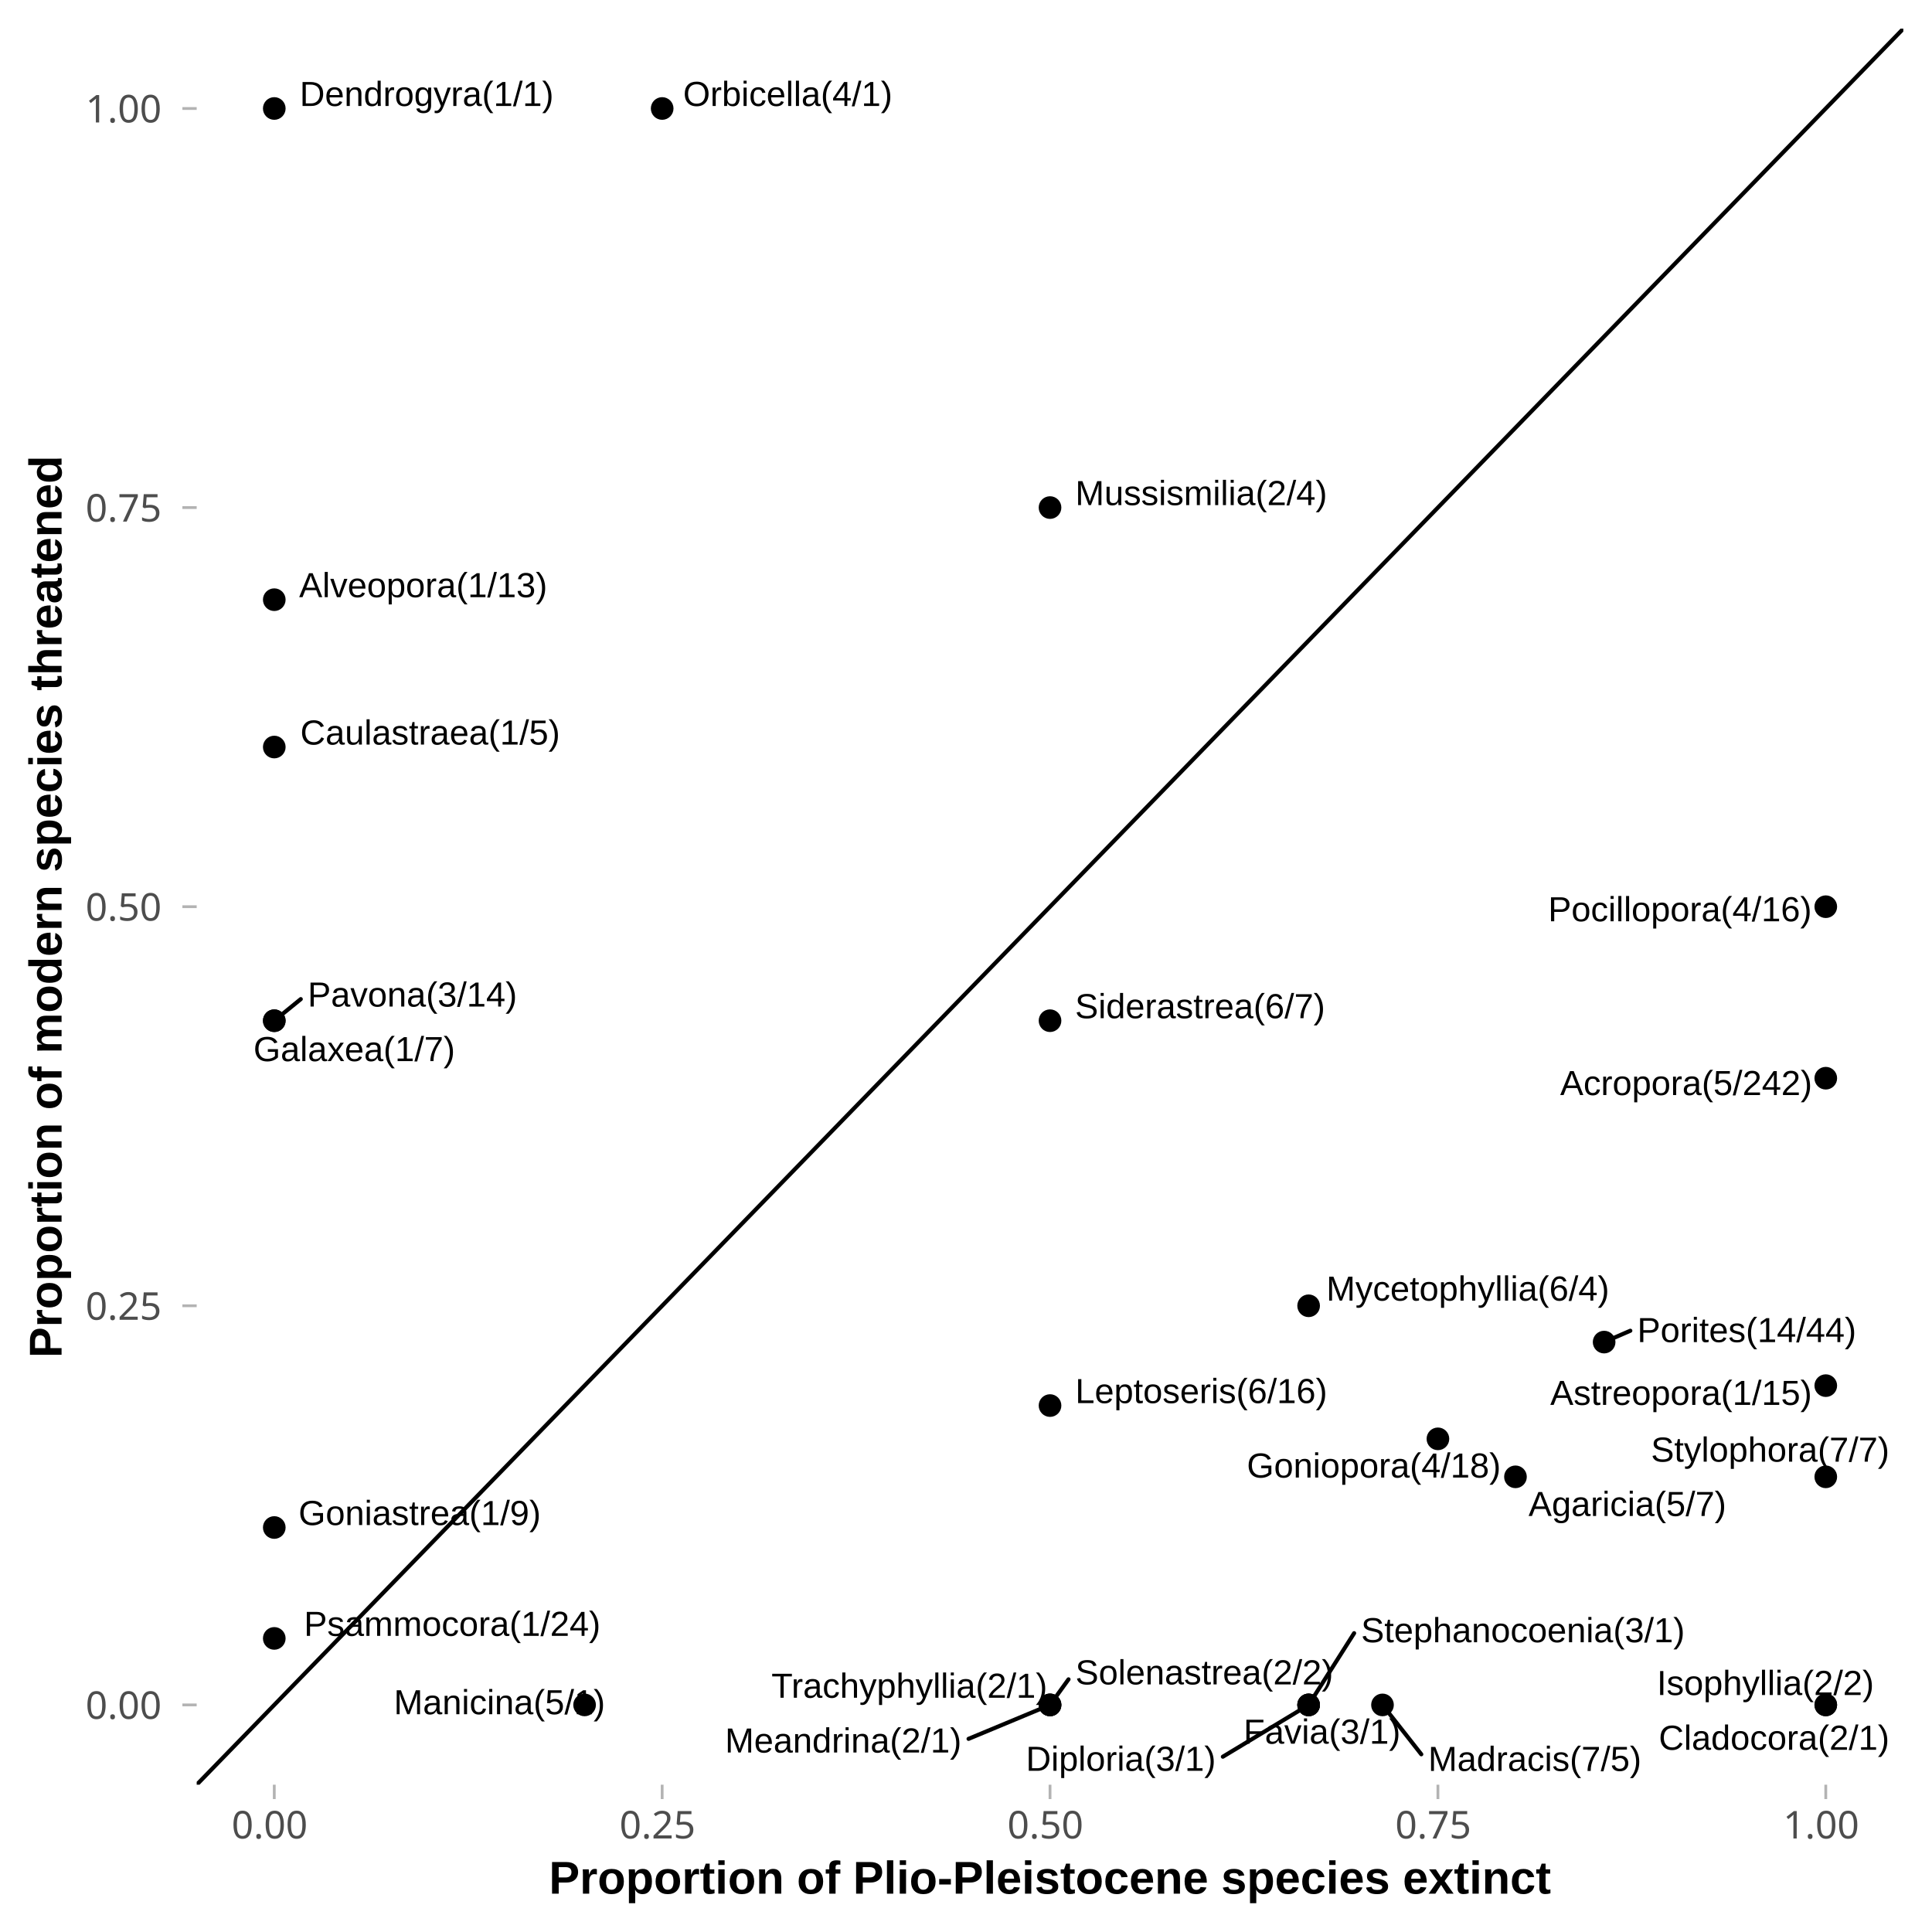
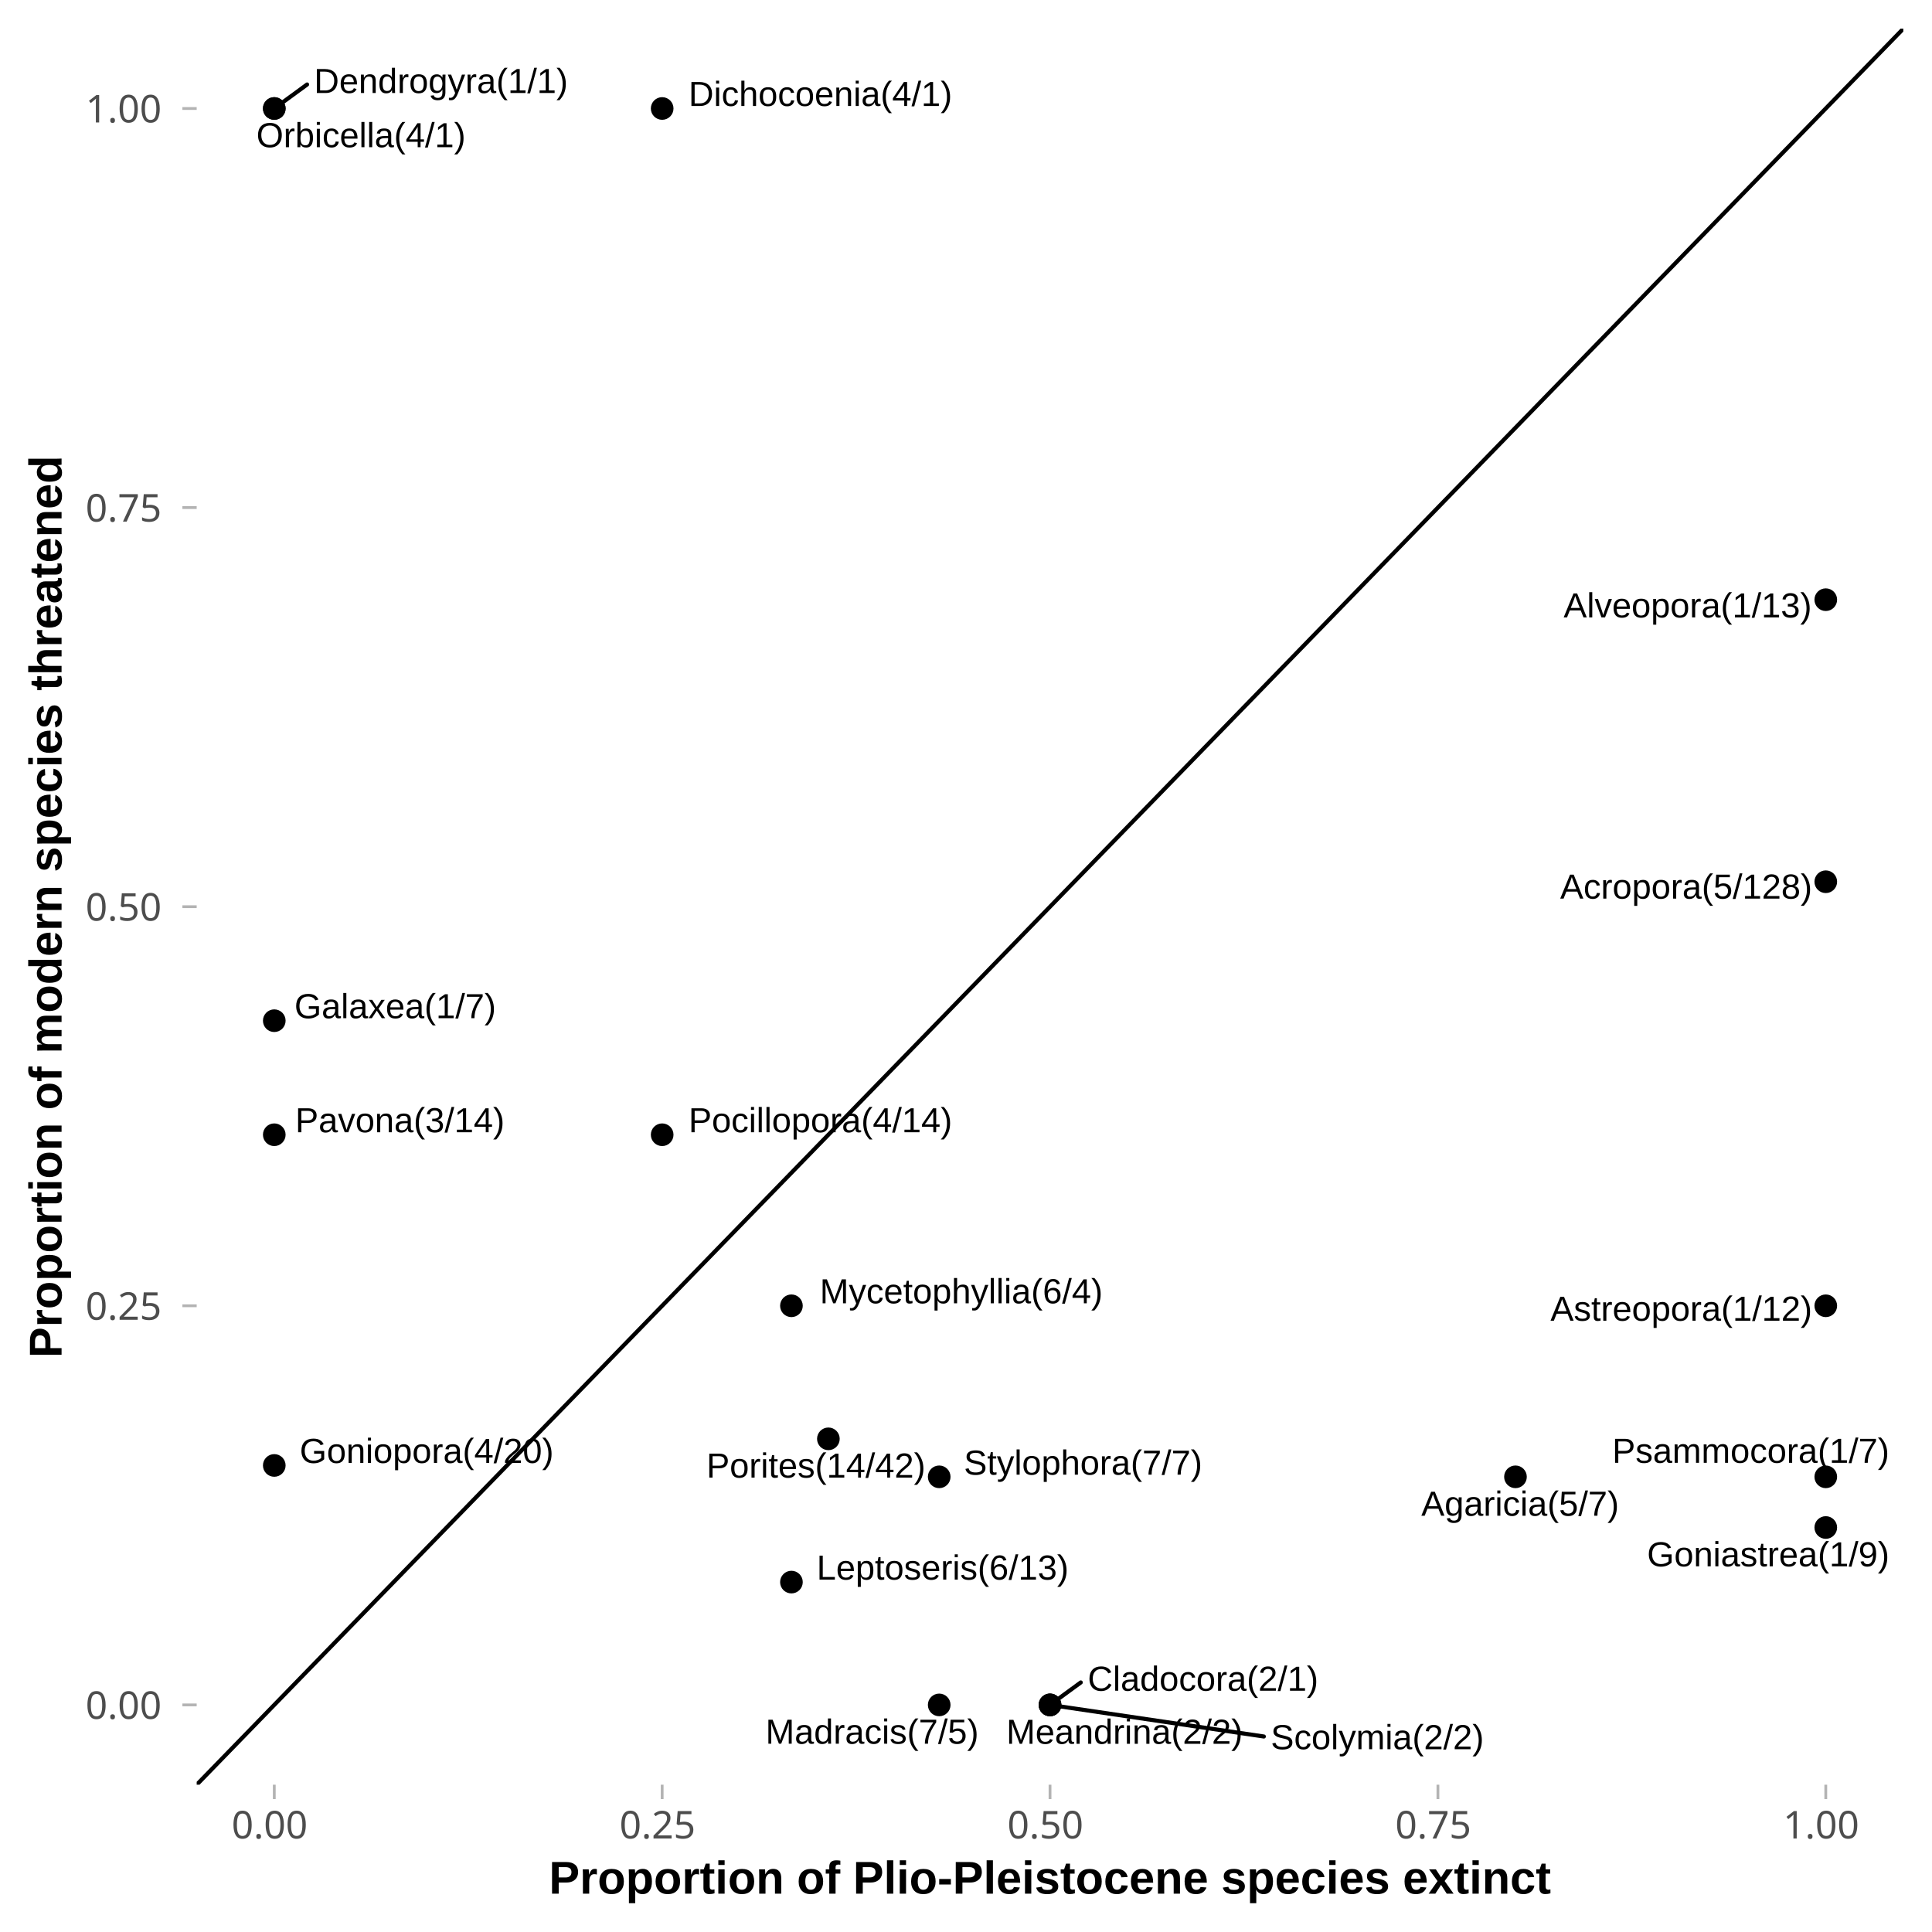
<svg xmlns="http://www.w3.org/2000/svg" viewBox="0 0 504.00 504.00">
  <defs>
    <style type="text/css">
    line, polyline, polygon, path, rect, circle {
      fill: none;
      stroke: #000000;
      stroke-linecap: round;
      stroke-linejoin: round;
      stroke-miterlimit: 10.00;
    }
  </style>
  </defs>
  <rect width="100%" height="100%" style="stroke: none; fill: #FFFFFF;" />
  <rect x="0.00" y="0.00" width="504.00" height="504.00" style="stroke-width: 1.45; stroke: #FFFFFF; fill: #FFFFFF;" />
  <defs>
    <clipPath id="cpNTEuMzF8NDk2LjUzfDQ2NS41OHw3LjQ3">
      <rect x="51.31" y="7.47" width="445.21" height="458.11" />
    </clipPath>
  </defs>
  <rect x="51.31" y="7.47" width="445.21" height="458.11" style="stroke-width: 1.45; stroke: none; fill: #FFFFFF;" clip-path="url(#cpNTEuMzF8NDk2LjUzfDQ2NS41OHw3LjQ3)" />
-   <circle cx="476.29" cy="281.27" r="1.95pt" style="stroke-width: 0.71; fill: #000000;" clip-path="url(#cpNTEuMzF8NDk2LjUzfDQ2NS41OHw3LjQ3)" />
+   <circle cx="476.29" cy="230.02" r="1.95pt" style="stroke-width: 0.71; fill: #000000;" clip-path="url(#cpNTEuMzF8NDk2LjUzfDQ2NS41OHw3LjQ3)" />
  <circle cx="395.34" cy="385.26" r="1.95pt" style="stroke-width: 0.71; fill: #000000;" clip-path="url(#cpNTEuMzF8NDk2LjUzfDQ2NS41OHw3LjQ3)" />
-   <circle cx="71.55" cy="156.44" r="1.95pt" style="stroke-width: 0.71; fill: #000000;" clip-path="url(#cpNTEuMzF8NDk2LjUzfDQ2NS41OHw3LjQ3)" />
-   <circle cx="476.29" cy="361.47" r="1.95pt" style="stroke-width: 0.71; fill: #000000;" clip-path="url(#cpNTEuMzF8NDk2LjUzfDQ2NS41OHw3LjQ3)" />
-   <circle cx="71.55" cy="194.88" r="1.95pt" style="stroke-width: 0.71; fill: #000000;" clip-path="url(#cpNTEuMzF8NDk2LjUzfDQ2NS41OHw3LjQ3)" />
-   <circle cx="476.29" cy="444.76" r="1.95pt" style="stroke-width: 0.71; fill: #000000;" clip-path="url(#cpNTEuMzF8NDk2LjUzfDQ2NS41OHw3LjQ3)" />
+   <circle cx="476.29" cy="156.44" r="1.95pt" style="stroke-width: 0.71; fill: #000000;" clip-path="url(#cpNTEuMzF8NDk2LjUzfDQ2NS41OHw3LjQ3)" />
+   <circle cx="476.29" cy="340.64" r="1.95pt" style="stroke-width: 0.71; fill: #000000;" clip-path="url(#cpNTEuMzF8NDk2LjUzfDQ2NS41OHw3LjQ3)" />
+   <circle cx="273.92" cy="444.76" r="1.95pt" style="stroke-width: 0.71; fill: #000000;" clip-path="url(#cpNTEuMzF8NDk2LjUzfDQ2NS41OHw3LjQ3)" />
  <circle cx="71.55" cy="28.30" r="1.95pt" style="stroke-width: 0.71; fill: #000000;" clip-path="url(#cpNTEuMzF8NDk2LjUzfDQ2NS41OHw3LjQ3)" />
-   <circle cx="341.38" cy="444.76" r="1.95pt" style="stroke-width: 0.71; fill: #000000;" clip-path="url(#cpNTEuMzF8NDk2LjUzfDQ2NS41OHw3LjQ3)" />
-   <circle cx="341.38" cy="444.76" r="1.95pt" style="stroke-width: 0.71; fill: #000000;" clip-path="url(#cpNTEuMzF8NDk2LjUzfDQ2NS41OHw3LjQ3)" />
-   <circle cx="71.55" cy="266.27" r="1.95pt" style="stroke-width: 0.71; fill: #000000;" clip-path="url(#cpNTEuMzF8NDk2LjUzfDQ2NS41OHw3LjQ3)" />
-   <circle cx="71.55" cy="398.48" r="1.95pt" style="stroke-width: 0.71; fill: #000000;" clip-path="url(#cpNTEuMzF8NDk2LjUzfDQ2NS41OHw3LjQ3)" />
-   <circle cx="375.11" cy="375.35" r="1.95pt" style="stroke-width: 0.71; fill: #000000;" clip-path="url(#cpNTEuMzF8NDk2LjUzfDQ2NS41OHw3LjQ3)" />
-   <circle cx="476.29" cy="444.76" r="1.95pt" style="stroke-width: 0.71; fill: #000000;" clip-path="url(#cpNTEuMzF8NDk2LjUzfDQ2NS41OHw3LjQ3)" />
-   <circle cx="273.92" cy="366.67" r="1.95pt" style="stroke-width: 0.71; fill: #000000;" clip-path="url(#cpNTEuMzF8NDk2LjUzfDQ2NS41OHw3LjQ3)" />
-   <circle cx="360.65" cy="444.76" r="1.95pt" style="stroke-width: 0.71; fill: #000000;" clip-path="url(#cpNTEuMzF8NDk2LjUzfDQ2NS41OHw3LjQ3)" />
-   <circle cx="152.50" cy="444.76" r="1.95pt" style="stroke-width: 0.71; fill: #000000;" clip-path="url(#cpNTEuMzF8NDk2LjUzfDQ2NS41OHw3LjQ3)" />
-   <circle cx="273.92" cy="444.76" r="1.95pt" style="stroke-width: 0.71; fill: #000000;" clip-path="url(#cpNTEuMzF8NDk2LjUzfDQ2NS41OHw3LjQ3)" />
-   <circle cx="273.92" cy="132.41" r="1.95pt" style="stroke-width: 0.71; fill: #000000;" clip-path="url(#cpNTEuMzF8NDk2LjUzfDQ2NS41OHw3LjQ3)" />
-   <circle cx="341.38" cy="340.64" r="1.95pt" style="stroke-width: 0.71; fill: #000000;" clip-path="url(#cpNTEuMzF8NDk2LjUzfDQ2NS41OHw3LjQ3)" />
  <circle cx="172.74" cy="28.30" r="1.95pt" style="stroke-width: 0.71; fill: #000000;" clip-path="url(#cpNTEuMzF8NDk2LjUzfDQ2NS41OHw3LjQ3)" />
  <circle cx="71.55" cy="266.27" r="1.95pt" style="stroke-width: 0.71; fill: #000000;" clip-path="url(#cpNTEuMzF8NDk2LjUzfDQ2NS41OHw3LjQ3)" />
-   <circle cx="476.29" cy="236.53" r="1.95pt" style="stroke-width: 0.71; fill: #000000;" clip-path="url(#cpNTEuMzF8NDk2LjUzfDQ2NS41OHw3LjQ3)" />
-   <circle cx="418.47" cy="350.11" r="1.95pt" style="stroke-width: 0.71; fill: #000000;" clip-path="url(#cpNTEuMzF8NDk2LjUzfDQ2NS41OHw3LjQ3)" />
-   <circle cx="71.55" cy="427.41" r="1.95pt" style="stroke-width: 0.71; fill: #000000;" clip-path="url(#cpNTEuMzF8NDk2LjUzfDQ2NS41OHw3LjQ3)" />
-   <circle cx="273.92" cy="266.27" r="1.95pt" style="stroke-width: 0.71; fill: #000000;" clip-path="url(#cpNTEuMzF8NDk2LjUzfDQ2NS41OHw3LjQ3)" />
+   <circle cx="476.29" cy="398.48" r="1.95pt" style="stroke-width: 0.71; fill: #000000;" clip-path="url(#cpNTEuMzF8NDk2LjUzfDQ2NS41OHw3LjQ3)" />
+   <circle cx="71.55" cy="382.29" r="1.95pt" style="stroke-width: 0.71; fill: #000000;" clip-path="url(#cpNTEuMzF8NDk2LjUzfDQ2NS41OHw3LjQ3)" />
+   <circle cx="206.46" cy="412.72" r="1.95pt" style="stroke-width: 0.71; fill: #000000;" clip-path="url(#cpNTEuMzF8NDk2LjUzfDQ2NS41OHw3LjQ3)" />
+   <circle cx="245.01" cy="444.76" r="1.95pt" style="stroke-width: 0.71; fill: #000000;" clip-path="url(#cpNTEuMzF8NDk2LjUzfDQ2NS41OHw3LjQ3)" />
  <circle cx="273.92" cy="444.76" r="1.95pt" style="stroke-width: 0.71; fill: #000000;" clip-path="url(#cpNTEuMzF8NDk2LjUzfDQ2NS41OHw3LjQ3)" />
-   <circle cx="341.38" cy="444.76" r="1.95pt" style="stroke-width: 0.71; fill: #000000;" clip-path="url(#cpNTEuMzF8NDk2LjUzfDQ2NS41OHw3LjQ3)" />
+   <circle cx="206.46" cy="340.64" r="1.95pt" style="stroke-width: 0.71; fill: #000000;" clip-path="url(#cpNTEuMzF8NDk2LjUzfDQ2NS41OHw3LjQ3)" />
+   <circle cx="71.55" cy="28.30" r="1.95pt" style="stroke-width: 0.71; fill: #000000;" clip-path="url(#cpNTEuMzF8NDk2LjUzfDQ2NS41OHw3LjQ3)" />
+   <circle cx="71.55" cy="296.02" r="1.95pt" style="stroke-width: 0.71; fill: #000000;" clip-path="url(#cpNTEuMzF8NDk2LjUzfDQ2NS41OHw3LjQ3)" />
+   <circle cx="172.74" cy="296.02" r="1.95pt" style="stroke-width: 0.71; fill: #000000;" clip-path="url(#cpNTEuMzF8NDk2LjUzfDQ2NS41OHw3LjQ3)" />
+   <circle cx="216.10" cy="375.35" r="1.95pt" style="stroke-width: 0.71; fill: #000000;" clip-path="url(#cpNTEuMzF8NDk2LjUzfDQ2NS41OHw3LjQ3)" />
  <circle cx="476.29" cy="385.26" r="1.95pt" style="stroke-width: 0.71; fill: #000000;" clip-path="url(#cpNTEuMzF8NDk2LjUzfDQ2NS41OHw3LjQ3)" />
  <circle cx="273.92" cy="444.76" r="1.95pt" style="stroke-width: 0.71; fill: #000000;" clip-path="url(#cpNTEuMzF8NDk2LjUzfDQ2NS41OHw3LjQ3)" />
+   <circle cx="245.01" cy="385.26" r="1.95pt" style="stroke-width: 0.71; fill: #000000;" clip-path="url(#cpNTEuMzF8NDk2LjUzfDQ2NS41OHw3LjQ3)" />
  <g clip-path="url(#cpNTEuMzF8NDk2LjUzfDQ2NS41OHw3LjQ3)">
-     <text x="407.00" y="285.67" style="font-size: 9.10px; font-family: Arial;" textLength="65.79px" lengthAdjust="spacingAndGlyphs">Acropora(5/242)</text>
+     <text x="407.00" y="234.42" style="font-size: 9.10px; font-family: Arial;" textLength="65.79px" lengthAdjust="spacingAndGlyphs">Acropora(5/128)</text>
  </g>
  <g clip-path="url(#cpNTEuMzF8NDk2LjUzfDQ2NS41OHw3LjQ3)">
-     <text x="398.75" y="395.47" style="font-size: 9.10px; font-family: Arial;" textLength="51.62px" lengthAdjust="spacingAndGlyphs">Agaricia(5/7)</text>
+     <text x="370.77" y="395.41" style="font-size: 9.10px; font-family: Arial;" textLength="51.62px" lengthAdjust="spacingAndGlyphs">Agaricia(5/7)</text>
  </g>
  <g clip-path="url(#cpNTEuMzF8NDk2LjUzfDQ2NS41OHw3LjQ3)">
-     <text x="78.03" y="155.79" style="font-size: 9.10px; font-family: Arial;" textLength="64.78px" lengthAdjust="spacingAndGlyphs">Alveopora(1/13)</text>
+     <text x="407.90" y="161.07" style="font-size: 9.10px; font-family: Arial;" textLength="64.78px" lengthAdjust="spacingAndGlyphs">Alveopora(1/13)</text>
  </g>
  <g clip-path="url(#cpNTEuMzF8NDk2LjUzfDQ2NS41OHw3LjQ3)">
-     <text x="404.41" y="366.50" style="font-size: 9.10px; font-family: Arial;" textLength="68.32px" lengthAdjust="spacingAndGlyphs">Astreopora(1/15)</text>
+     <text x="404.47" y="344.53" style="font-size: 9.10px; font-family: Arial;" textLength="68.32px" lengthAdjust="spacingAndGlyphs">Astreopora(1/12)</text>
+   </g>
+   <line x1="281.94" y1="438.90" x2="273.92" y2="444.76" style="stroke-width: 1.07;" clip-path="url(#cpNTEuMzF8NDk2LjUzfDQ2NS41OHw3LjQ3)" />
+   <g clip-path="url(#cpNTEuMzF8NDk2LjUzfDQ2NS41OHw3LjQ3)">
+     <text x="283.74" y="441.06" style="font-size: 9.10px; font-family: Arial;" textLength="60.22px" lengthAdjust="spacingAndGlyphs">Cladocora(2/1)</text>
+   </g>
+   <line x1="80.11" y1="22.04" x2="71.55" y2="28.30" style="stroke-width: 1.07;" clip-path="url(#cpNTEuMzF8NDk2LjUzfDQ2NS41OHw3LjQ3)" />
+   <g clip-path="url(#cpNTEuMzF8NDk2LjUzfDQ2NS41OHw3LjQ3)">
+     <text x="81.91" y="24.26" style="font-size: 9.10px; font-family: Arial;" textLength="66.29px" lengthAdjust="spacingAndGlyphs">Dendrogyra(1/1)</text>
  </g>
  <g clip-path="url(#cpNTEuMzF8NDk2LjUzfDQ2NS41OHw3LjQ3)">
-     <text x="78.33" y="194.23" style="font-size: 9.10px; font-family: Arial;" textLength="67.82px" lengthAdjust="spacingAndGlyphs">Caulastraea(1/5)</text>
+     <text x="179.62" y="27.64" style="font-size: 9.10px; font-family: Arial;" textLength="68.83px" lengthAdjust="spacingAndGlyphs">Dichocoenia(4/1)</text>
  </g>
  <g clip-path="url(#cpNTEuMzF8NDk2LjUzfDQ2NS41OHw3LjQ3)">
-     <text x="432.71" y="456.46" style="font-size: 9.10px; font-family: Arial;" textLength="60.22px" lengthAdjust="spacingAndGlyphs">Cladocora(2/1)</text>
+     <text x="76.81" y="265.62" style="font-size: 9.10px; font-family: Arial;" textLength="52.63px" lengthAdjust="spacingAndGlyphs">Galaxea(1/7)</text>
  </g>
  <g clip-path="url(#cpNTEuMzF8NDk2LjUzfDQ2NS41OHw3LjQ3)">
-     <text x="78.18" y="27.64" style="font-size: 9.10px; font-family: Arial;" textLength="66.29px" lengthAdjust="spacingAndGlyphs">Dendrogyra(1/1)</text>
-   </g>
-   <line x1="319.01" y1="458.27" x2="341.38" y2="444.76" style="stroke-width: 1.07;" clip-path="url(#cpNTEuMzF8NDk2LjUzfDQ2NS41OHw3LjQ3)" />
-   <g clip-path="url(#cpNTEuMzF8NDk2LjUzfDQ2NS41OHw3LjQ3)">
-     <text x="267.63" y="461.95" style="font-size: 9.10px; font-family: Arial;" textLength="49.59px" lengthAdjust="spacingAndGlyphs">Diploria(3/1)</text>
+     <text x="429.67" y="408.61" style="font-size: 9.10px; font-family: Arial;" textLength="63.26px" lengthAdjust="spacingAndGlyphs">Goniastrea(1/9)</text>
  </g>
  <g clip-path="url(#cpNTEuMzF8NDk2LjUzfDQ2NS41OHw3LjQ3)">
-     <text x="324.40" y="454.87" style="font-size: 9.10px; font-family: Arial;" textLength="40.99px" lengthAdjust="spacingAndGlyphs">Favia(3/1)</text>
+     <text x="78.18" y="381.64" style="font-size: 9.10px; font-family: Arial;" textLength="66.30px" lengthAdjust="spacingAndGlyphs">Goniopora(4/20)</text>
  </g>
  <g clip-path="url(#cpNTEuMzF8NDk2LjUzfDQ2NS41OHw3LjQ3)">
-     <text x="66.12" y="276.81" style="font-size: 9.10px; font-family: Arial;" textLength="52.63px" lengthAdjust="spacingAndGlyphs">Galaxea(1/7)</text>
+     <text x="213.04" y="412.07" style="font-size: 9.10px; font-family: Arial;" textLength="65.79px" lengthAdjust="spacingAndGlyphs">Leptoseris(6/13)</text>
  </g>
  <g clip-path="url(#cpNTEuMzF8NDk2LjUzfDQ2NS41OHw3LjQ3)">
-     <text x="77.88" y="397.83" style="font-size: 9.10px; font-family: Arial;" textLength="63.26px" lengthAdjust="spacingAndGlyphs">Goniastrea(1/9)</text>
+     <text x="199.70" y="454.88" style="font-size: 9.10px; font-family: Arial;" textLength="55.66px" lengthAdjust="spacingAndGlyphs">Madracis(7/5)</text>
  </g>
  <g clip-path="url(#cpNTEuMzF8NDk2LjUzfDQ2NS41OHw3LjQ3)">
-     <text x="325.27" y="385.45" style="font-size: 9.10px; font-family: Arial;" textLength="66.30px" lengthAdjust="spacingAndGlyphs">Goniopora(4/18)</text>
+     <text x="262.51" y="454.90" style="font-size: 9.10px; font-family: Arial;" textLength="61.74px" lengthAdjust="spacingAndGlyphs">Meandrina(2/2)</text>
  </g>
  <g clip-path="url(#cpNTEuMzF8NDk2LjUzfDQ2NS41OHw3LjQ3)">
-     <text x="432.23" y="442.17" style="font-size: 9.10px; font-family: Arial;" textLength="56.68px" lengthAdjust="spacingAndGlyphs">Isophyllia(2/2)</text>
+     <text x="213.85" y="339.99" style="font-size: 9.10px; font-family: Arial;" textLength="73.88px" lengthAdjust="spacingAndGlyphs">Mycetophyllia(6/4)</text>
  </g>
  <g clip-path="url(#cpNTEuMzF8NDk2LjUzfDQ2NS41OHw3LjQ3)">
-     <text x="280.50" y="366.02" style="font-size: 9.10px; font-family: Arial;" textLength="65.79px" lengthAdjust="spacingAndGlyphs">Leptoseris(6/16)</text>
-   </g>
-   <line x1="370.77" y1="457.64" x2="360.65" y2="444.76" style="stroke-width: 1.07;" clip-path="url(#cpNTEuMzF8NDk2LjUzfDQ2NS41OHw3LjQ3)" />
-   <g clip-path="url(#cpNTEuMzF8NDk2LjUzfDQ2NS41OHw3LjQ3)">
-     <text x="372.57" y="461.98" style="font-size: 9.10px; font-family: Arial;" textLength="55.66px" lengthAdjust="spacingAndGlyphs">Madracis(7/5)</text>
+     <text x="66.87" y="38.40" style="font-size: 9.10px; font-family: Arial;" textLength="54.65px" lengthAdjust="spacingAndGlyphs">Orbicella(4/1)</text>
  </g>
  <g clip-path="url(#cpNTEuMzF8NDk2LjUzfDQ2NS41OHw3LjQ3)">
-     <text x="102.74" y="447.19" style="font-size: 9.10px; font-family: Arial;" textLength="55.16px" lengthAdjust="spacingAndGlyphs">Manicina(5/1)</text>
-   </g>
-   <line x1="252.67" y1="453.61" x2="273.92" y2="444.76" style="stroke-width: 1.07;" clip-path="url(#cpNTEuMzF8NDk2LjUzfDQ2NS41OHw3LjQ3)" />
-   <g clip-path="url(#cpNTEuMzF8NDk2LjUzfDQ2NS41OHw3LjQ3)">
-     <text x="189.13" y="457.18" style="font-size: 9.10px; font-family: Arial;" textLength="61.74px" lengthAdjust="spacingAndGlyphs">Meandrina(2/1)</text>
+     <text x="77.02" y="295.37" style="font-size: 9.10px; font-family: Arial;" textLength="54.66px" lengthAdjust="spacingAndGlyphs">Pavona(3/14)</text>
  </g>
  <g clip-path="url(#cpNTEuMzF8NDk2LjUzfDQ2NS41OHw3LjQ3)">
-     <text x="280.50" y="131.76" style="font-size: 9.10px; font-family: Arial;" textLength="65.77px" lengthAdjust="spacingAndGlyphs">Mussismilia(2/4)</text>
+     <text x="179.62" y="295.37" style="font-size: 9.10px; font-family: Arial;" textLength="68.83px" lengthAdjust="spacingAndGlyphs">Pocillopora(4/14)</text>
  </g>
  <g clip-path="url(#cpNTEuMzF8NDk2LjUzfDQ2NS41OHw3LjQ3)">
-     <text x="345.99" y="339.29" style="font-size: 9.10px; font-family: Arial;" textLength="73.88px" lengthAdjust="spacingAndGlyphs">Mycetophyllia(6/4)</text>
+     <text x="184.29" y="385.46" style="font-size: 9.10px; font-family: Arial;" textLength="57.19px" lengthAdjust="spacingAndGlyphs">Porites(14/42)</text>
  </g>
  <g clip-path="url(#cpNTEuMzF8NDk2LjUzfDQ2NS41OHw3LjQ3)">
-     <text x="178.20" y="27.64" style="font-size: 9.10px; font-family: Arial;" textLength="54.65px" lengthAdjust="spacingAndGlyphs">Orbicella(4/1)</text>
+     <text x="420.57" y="381.60" style="font-size: 9.10px; font-family: Arial;" textLength="72.35px" lengthAdjust="spacingAndGlyphs">Psammocora(1/7)</text>
  </g>
-   <line x1="78.46" y1="260.64" x2="71.55" y2="266.27" style="stroke-width: 1.07;" clip-path="url(#cpNTEuMzF8NDk2LjUzfDQ2NS41OHw3LjQ3)" />
+   <line x1="329.70" y1="453.00" x2="273.92" y2="444.76" style="stroke-width: 1.07;" clip-path="url(#cpNTEuMzF8NDk2LjUzfDQ2NS41OHw3LjQ3)" />
  <g clip-path="url(#cpNTEuMzF8NDk2LjUzfDQ2NS41OHw3LjQ3)">
-     <text x="80.26" y="262.58" style="font-size: 9.10px; font-family: Arial;" textLength="54.66px" lengthAdjust="spacingAndGlyphs">Pavona(3/14)</text>
+     <text x="331.50" y="456.31" style="font-size: 9.10px; font-family: Arial;" textLength="55.66px" lengthAdjust="spacingAndGlyphs">Scolymia(2/2)</text>
  </g>
  <g clip-path="url(#cpNTEuMzF8NDk2LjUzfDQ2NS41OHw3LjQ3)">
-     <text x="403.86" y="240.33" style="font-size: 9.10px; font-family: Arial;" textLength="68.83px" lengthAdjust="spacingAndGlyphs">Pocillopora(4/16)</text>
-   </g>
-   <line x1="425.30" y1="347.15" x2="418.47" y2="350.11" style="stroke-width: 1.07;" clip-path="url(#cpNTEuMzF8NDk2LjUzfDQ2NS41OHw3LjQ3)" />
-   <g clip-path="url(#cpNTEuMzF8NDk2LjUzfDQ2NS41OHw3LjQ3)">
-     <text x="427.10" y="350.11" style="font-size: 9.10px; font-family: Arial;" textLength="57.19px" lengthAdjust="spacingAndGlyphs">Porites(14/44)</text>
-   </g>
-   <g clip-path="url(#cpNTEuMzF8NDk2LjUzfDQ2NS41OHw3LjQ3)">
-     <text x="79.29" y="426.75" style="font-size: 9.10px; font-family: Arial;" textLength="77.42px" lengthAdjust="spacingAndGlyphs">Psammocora(1/24)</text>
-   </g>
-   <g clip-path="url(#cpNTEuMzF8NDk2LjUzfDQ2NS41OHw3LjQ3)">
-     <text x="280.45" y="265.62" style="font-size: 9.10px; font-family: Arial;" textLength="65.28px" lengthAdjust="spacingAndGlyphs">Siderastrea(6/7)</text>
-   </g>
-   <line x1="278.74" y1="438.09" x2="273.92" y2="444.76" style="stroke-width: 1.07;" clip-path="url(#cpNTEuMzF8NDk2LjUzfDQ2NS41OHw3LjQ3)" />
-   <g clip-path="url(#cpNTEuMzF8NDk2LjUzfDQ2NS41OHw3LjQ3)">
-     <text x="280.54" y="439.40" style="font-size: 9.10px; font-family: Arial;" textLength="67.31px" lengthAdjust="spacingAndGlyphs">Solenastrea(2/2)</text>
-   </g>
-   <line x1="353.25" y1="426.05" x2="341.38" y2="444.76" style="stroke-width: 1.07;" clip-path="url(#cpNTEuMzF8NDk2LjUzfDQ2NS41OHw3LjQ3)" />
-   <g clip-path="url(#cpNTEuMzF8NDk2LjUzfDQ2NS41OHw3LjQ3)">
-     <text x="355.05" y="428.41" style="font-size: 9.10px; font-family: Arial;" textLength="84.54px" lengthAdjust="spacingAndGlyphs">Stephanocoenia(3/1)</text>
-   </g>
-   <g clip-path="url(#cpNTEuMzF8NDk2LjUzfDQ2NS41OHw3LjQ3)">
-     <text x="430.68" y="381.30" style="font-size: 9.10px; font-family: Arial;" textLength="62.25px" lengthAdjust="spacingAndGlyphs">Stylophora(7/7)</text>
-   </g>
-   <g clip-path="url(#cpNTEuMzF8NDk2LjUzfDQ2NS41OHw3LjQ3)">
-     <text x="201.24" y="442.89" style="font-size: 9.10px; font-family: Arial;" textLength="72.36px" lengthAdjust="spacingAndGlyphs">Trachyphyllia(2/1)</text>
+     <text x="251.44" y="384.70" style="font-size: 9.10px; font-family: Arial;" textLength="62.25px" lengthAdjust="spacingAndGlyphs">Stylophora(7/7)</text>
  </g>
  <line x1="51.31" y1="465.58" x2="496.53" y2="7.47" style="stroke-width: 1.07; stroke-linecap: butt;" clip-path="url(#cpNTEuMzF8NDk2LjUzfDQ2NS41OHw3LjQ3)" />
  <defs>
    <clipPath id="cpMC4wMHw1MDQuMDB8NTA0LjAwfDAuMDA=">
      <rect x="0.00" y="0.00" width="504.00" height="504.00" />
    </clipPath>
  </defs>
  <g clip-path="url(#cpMC4wMHw1MDQuMDB8NTA0LjAwfDAuMDA=)">
    <text x="22.32" y="448.40" style="font-size: 10.00px; fill: #4D4D4D; font-family: Roboto Mono;" textLength="22.27px" lengthAdjust="spacingAndGlyphs">0.00</text>
  </g>
  <g clip-path="url(#cpMC4wMHw1MDQuMDB8NTA0LjAwfDAuMDA=)">
    <text x="22.32" y="344.29" style="font-size: 10.00px; fill: #4D4D4D; font-family: Roboto Mono;" textLength="22.27px" lengthAdjust="spacingAndGlyphs">0.25</text>
  </g>
  <g clip-path="url(#cpMC4wMHw1MDQuMDB8NTA0LjAwfDAuMDA=)">
    <text x="22.32" y="240.17" style="font-size: 10.00px; fill: #4D4D4D; font-family: Roboto Mono;" textLength="22.27px" lengthAdjust="spacingAndGlyphs">0.50</text>
  </g>
  <g clip-path="url(#cpMC4wMHw1MDQuMDB8NTA0LjAwfDAuMDA=)">
    <text x="22.32" y="136.06" style="font-size: 10.00px; fill: #4D4D4D; font-family: Roboto Mono;" textLength="22.27px" lengthAdjust="spacingAndGlyphs">0.75</text>
  </g>
  <g clip-path="url(#cpMC4wMHw1MDQuMDB8NTA0LjAwfDAuMDA=)">
    <text x="22.32" y="31.94" style="font-size: 10.00px; fill: #4D4D4D; font-family: Roboto Mono;" textLength="22.27px" lengthAdjust="spacingAndGlyphs">1.00</text>
  </g>
  <polyline points="47.58,444.76 51.31,444.76 " style="stroke-width: 0.73; stroke: #B3B3B3; stroke-linecap: butt;" clip-path="url(#cpMC4wMHw1MDQuMDB8NTA0LjAwfDAuMDA=)" />
  <polyline points="47.58,340.64 51.31,340.64 " style="stroke-width: 0.73; stroke: #B3B3B3; stroke-linecap: butt;" clip-path="url(#cpMC4wMHw1MDQuMDB8NTA0LjAwfDAuMDA=)" />
  <polyline points="47.58,236.53 51.31,236.53 " style="stroke-width: 0.73; stroke: #B3B3B3; stroke-linecap: butt;" clip-path="url(#cpMC4wMHw1MDQuMDB8NTA0LjAwfDAuMDA=)" />
  <polyline points="47.58,132.41 51.31,132.41 " style="stroke-width: 0.73; stroke: #B3B3B3; stroke-linecap: butt;" clip-path="url(#cpMC4wMHw1MDQuMDB8NTA0LjAwfDAuMDA=)" />
  <polyline points="47.58,28.30 51.31,28.30 " style="stroke-width: 0.73; stroke: #B3B3B3; stroke-linecap: butt;" clip-path="url(#cpMC4wMHw1MDQuMDB8NTA0LjAwfDAuMDA=)" />
  <polyline points="71.55,469.32 71.55,465.58 " style="stroke-width: 0.73; stroke: #B3B3B3; stroke-linecap: butt;" clip-path="url(#cpMC4wMHw1MDQuMDB8NTA0LjAwfDAuMDA=)" />
  <polyline points="172.74,469.32 172.74,465.58 " style="stroke-width: 0.73; stroke: #B3B3B3; stroke-linecap: butt;" clip-path="url(#cpMC4wMHw1MDQuMDB8NTA0LjAwfDAuMDA=)" />
  <polyline points="273.92,469.32 273.92,465.58 " style="stroke-width: 0.73; stroke: #B3B3B3; stroke-linecap: butt;" clip-path="url(#cpMC4wMHw1MDQuMDB8NTA0LjAwfDAuMDA=)" />
  <polyline points="375.11,469.32 375.11,465.58 " style="stroke-width: 0.73; stroke: #B3B3B3; stroke-linecap: butt;" clip-path="url(#cpMC4wMHw1MDQuMDB8NTA0LjAwfDAuMDA=)" />
  <polyline points="476.29,469.32 476.29,465.58 " style="stroke-width: 0.73; stroke: #B3B3B3; stroke-linecap: butt;" clip-path="url(#cpMC4wMHw1MDQuMDB8NTA0LjAwfDAuMDA=)" />
  <g clip-path="url(#cpMC4wMHw1MDQuMDB8NTA0LjAwfDAuMDA=)">
    <text x="60.42" y="479.60" style="font-size: 10.00px; fill: #4D4D4D; font-family: Roboto Mono;" textLength="22.27px" lengthAdjust="spacingAndGlyphs">0.00</text>
  </g>
  <g clip-path="url(#cpMC4wMHw1MDQuMDB8NTA0LjAwfDAuMDA=)">
    <text x="161.60" y="479.60" style="font-size: 10.00px; fill: #4D4D4D; font-family: Roboto Mono;" textLength="22.27px" lengthAdjust="spacingAndGlyphs">0.25</text>
  </g>
  <g clip-path="url(#cpMC4wMHw1MDQuMDB8NTA0LjAwfDAuMDA=)">
    <text x="262.79" y="479.60" style="font-size: 10.00px; fill: #4D4D4D; font-family: Roboto Mono;" textLength="22.27px" lengthAdjust="spacingAndGlyphs">0.50</text>
  </g>
  <g clip-path="url(#cpMC4wMHw1MDQuMDB8NTA0LjAwfDAuMDA=)">
    <text x="363.97" y="479.60" style="font-size: 10.00px; fill: #4D4D4D; font-family: Roboto Mono;" textLength="22.27px" lengthAdjust="spacingAndGlyphs">0.75</text>
  </g>
  <g clip-path="url(#cpMC4wMHw1MDQuMDB8NTA0LjAwfDAuMDA=)">
    <text x="465.16" y="479.60" style="font-size: 10.00px; fill: #4D4D4D; font-family: Roboto Mono;" textLength="22.27px" lengthAdjust="spacingAndGlyphs">1.00</text>
  </g>
  <g clip-path="url(#cpMC4wMHw1MDQuMDB8NTA0LjAwfDAuMDA=)">
    <text x="143.22" y="494.00" style="font-size: 12.00px; font-weight: bold; font-family: Arial;" textLength="261.39px" lengthAdjust="spacingAndGlyphs">Proportion of Plio-Pleistocene species extinct</text>
  </g>
  <g clip-path="url(#cpMC4wMHw1MDQuMDB8NTA0LjAwfDAuMDA=)">
    <text transform="translate(16.06,354.21) rotate(-90)" style="font-size: 12.00px; font-weight: bold; font-family: Arial;" textLength="235.37px" lengthAdjust="spacingAndGlyphs">Proportion of modern species threatened</text>
  </g>
</svg>
